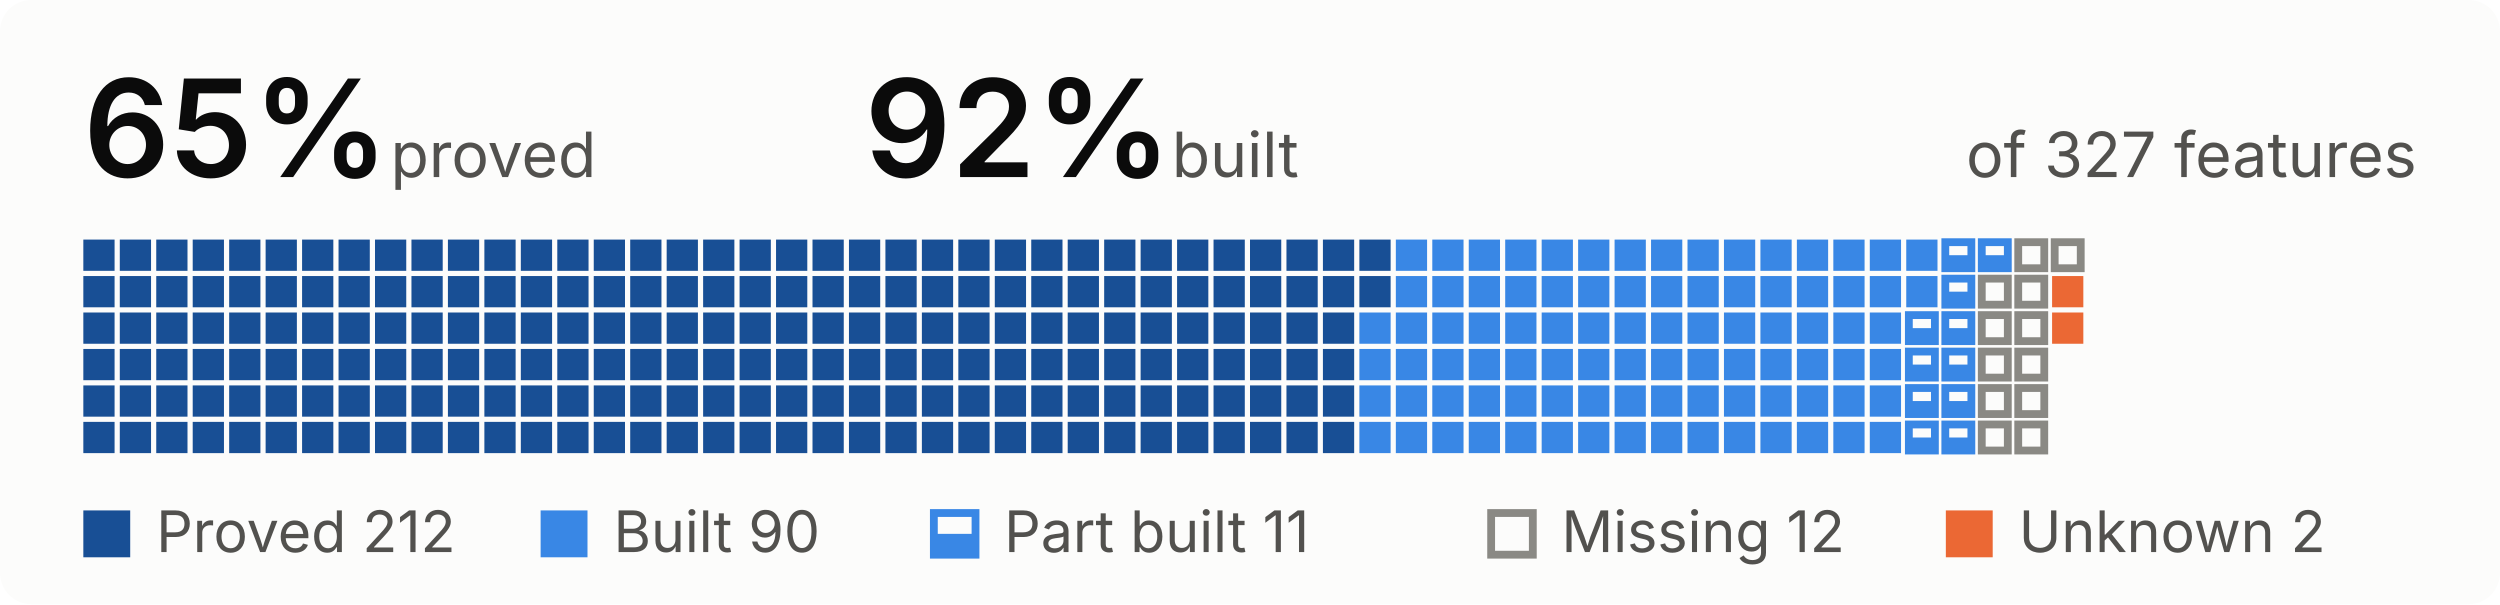
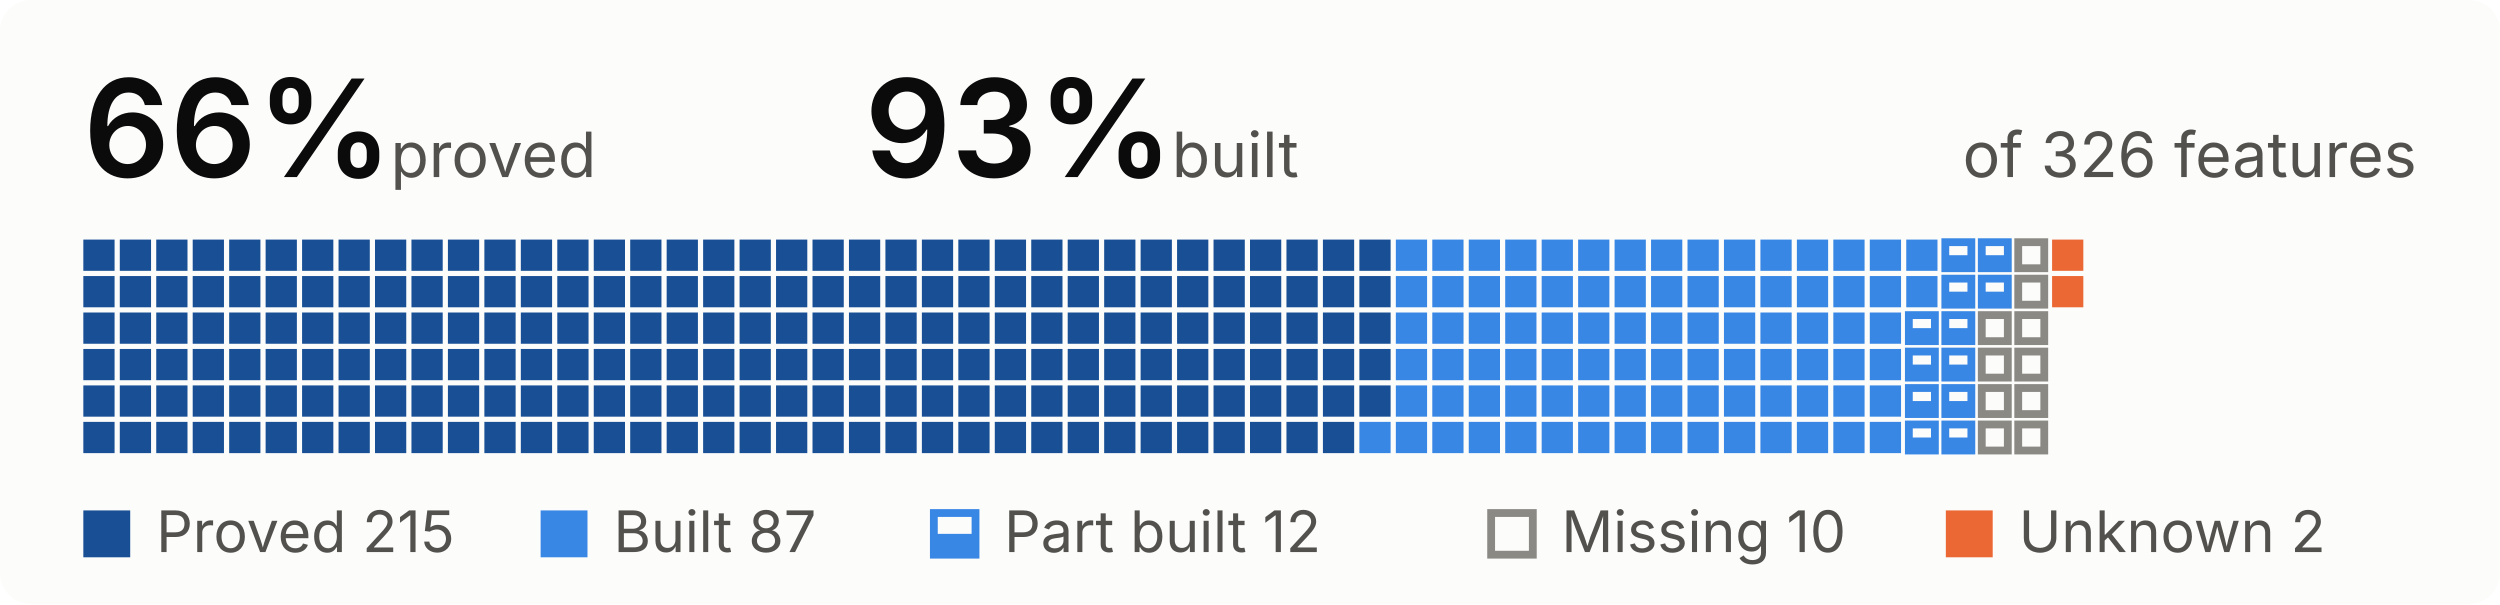
- <svg xmlns="http://www.w3.org/2000/svg" width="480" height="116" viewBox="0 0 480 116" role="img" aria-label="65 percent proved, 92 percent built, of 327 features">
+ <svg xmlns="http://www.w3.org/2000/svg" width="480" height="116" viewBox="0 0 480 116" role="img" aria-label="66 percent proved, 93 percent built, of 326 features">
  <style>
.bg{fill:#fcfcfb}.t{fill:#0b0b0b}.s{fill:#52514e}.rule{fill:#e1e0d9}
.proved{fill:#184f95}.built{fill:#3987e5}.unknown{fill:#eb6834}
.part-o{fill:none;stroke:#3987e5;stroke-width:1.5}.part-f{fill:#3987e5}
.missing{fill:none;stroke:#8a8984;stroke-width:1.5}
.pass{fill:#184f95}.fail{fill:#eb6834}.none{fill:none;stroke:#8a8984;stroke-width:1.5}
@media (prefers-color-scheme:dark){
.bg{fill:#1a1a19}.t{fill:#f0efec}.s{fill:#c3c2b7}.rule{fill:#383835}
.proved{fill:#86b6ef}.built{fill:#3987e5}.unknown{fill:#d95926}
.part-o{stroke:#3987e5}.part-f{fill:#3987e5}
.missing{stroke:#8d8c85}
.pass{fill:#86b6ef}.fail{fill:#d95926}.none{stroke:#8d8c85}
}
text{font-family:system-ui,-apple-system,"Segoe UI",sans-serif;font-size:12px}
.big{font-size:26px;font-weight:600}.b{font-weight:600}.xs{font-size:11px}
</style>
  <rect width="480" height="116" rx="6" class="bg" />
-   <text x="16.0" y="34.0" class="t big">65%</text>
+   <text x="16.0" y="34.0" class="t big">66%</text>
  <text x="75.0" y="34.0" class="s">proved</text>
-   <text x="166.0" y="34.0" class="t big">92%</text>
+   <text x="166.0" y="34.0" class="t big">93%</text>
  <text x="225.0" y="34.0" class="s">built</text>
-   <text x="464.0" y="34.0" class="s" text-anchor="end">of 327 features</text>
+   <text x="464.0" y="34.0" class="s" text-anchor="end">of 326 features</text>
  <rect x="16.0" y="46.0" width="6" height="6" class="proved" />
  <rect x="16.0" y="53.0" width="6" height="6" class="proved" />
  <rect x="16.0" y="60.0" width="6" height="6" class="proved" />
  <rect x="16.0" y="67.0" width="6" height="6" class="proved" />
  <rect x="16.0" y="74.0" width="6" height="6" class="proved" />
  <rect x="16.0" y="81.0" width="6" height="6" class="proved" />
  <rect x="23.0" y="46.0" width="6" height="6" class="proved" />
  <rect x="23.0" y="53.0" width="6" height="6" class="proved" />
  <rect x="23.0" y="60.0" width="6" height="6" class="proved" />
  <rect x="23.0" y="67.0" width="6" height="6" class="proved" />
  <rect x="23.0" y="74.0" width="6" height="6" class="proved" />
  <rect x="23.0" y="81.0" width="6" height="6" class="proved" />
  <rect x="30.0" y="46.0" width="6" height="6" class="proved" />
  <rect x="30.0" y="53.0" width="6" height="6" class="proved" />
  <rect x="30.0" y="60.0" width="6" height="6" class="proved" />
  <rect x="30.0" y="67.0" width="6" height="6" class="proved" />
  <rect x="30.0" y="74.0" width="6" height="6" class="proved" />
  <rect x="30.0" y="81.0" width="6" height="6" class="proved" />
  <rect x="37.0" y="46.0" width="6" height="6" class="proved" />
  <rect x="37.0" y="53.0" width="6" height="6" class="proved" />
  <rect x="37.0" y="60.0" width="6" height="6" class="proved" />
  <rect x="37.0" y="67.0" width="6" height="6" class="proved" />
  <rect x="37.0" y="74.0" width="6" height="6" class="proved" />
  <rect x="37.0" y="81.0" width="6" height="6" class="proved" />
  <rect x="44.0" y="46.0" width="6" height="6" class="proved" />
  <rect x="44.0" y="53.0" width="6" height="6" class="proved" />
  <rect x="44.0" y="60.0" width="6" height="6" class="proved" />
  <rect x="44.0" y="67.0" width="6" height="6" class="proved" />
  <rect x="44.0" y="74.0" width="6" height="6" class="proved" />
  <rect x="44.0" y="81.0" width="6" height="6" class="proved" />
  <rect x="51.0" y="46.0" width="6" height="6" class="proved" />
  <rect x="51.0" y="53.0" width="6" height="6" class="proved" />
  <rect x="51.0" y="60.0" width="6" height="6" class="proved" />
  <rect x="51.0" y="67.0" width="6" height="6" class="proved" />
  <rect x="51.0" y="74.0" width="6" height="6" class="proved" />
  <rect x="51.0" y="81.0" width="6" height="6" class="proved" />
  <rect x="58.0" y="46.0" width="6" height="6" class="proved" />
  <rect x="58.0" y="53.0" width="6" height="6" class="proved" />
  <rect x="58.0" y="60.0" width="6" height="6" class="proved" />
  <rect x="58.0" y="67.0" width="6" height="6" class="proved" />
  <rect x="58.0" y="74.0" width="6" height="6" class="proved" />
  <rect x="58.0" y="81.0" width="6" height="6" class="proved" />
  <rect x="65.0" y="46.0" width="6" height="6" class="proved" />
  <rect x="65.0" y="53.0" width="6" height="6" class="proved" />
  <rect x="65.0" y="60.0" width="6" height="6" class="proved" />
  <rect x="65.0" y="67.0" width="6" height="6" class="proved" />
  <rect x="65.0" y="74.0" width="6" height="6" class="proved" />
  <rect x="65.0" y="81.0" width="6" height="6" class="proved" />
  <rect x="72.0" y="46.0" width="6" height="6" class="proved" />
  <rect x="72.0" y="53.0" width="6" height="6" class="proved" />
  <rect x="72.0" y="60.0" width="6" height="6" class="proved" />
  <rect x="72.0" y="67.0" width="6" height="6" class="proved" />
  <rect x="72.0" y="74.0" width="6" height="6" class="proved" />
  <rect x="72.0" y="81.0" width="6" height="6" class="proved" />
  <rect x="79.0" y="46.0" width="6" height="6" class="proved" />
  <rect x="79.0" y="53.0" width="6" height="6" class="proved" />
  <rect x="79.0" y="60.0" width="6" height="6" class="proved" />
  <rect x="79.0" y="67.0" width="6" height="6" class="proved" />
  <rect x="79.0" y="74.0" width="6" height="6" class="proved" />
  <rect x="79.0" y="81.0" width="6" height="6" class="proved" />
  <rect x="86.0" y="46.0" width="6" height="6" class="proved" />
  <rect x="86.0" y="53.0" width="6" height="6" class="proved" />
  <rect x="86.0" y="60.0" width="6" height="6" class="proved" />
  <rect x="86.0" y="67.0" width="6" height="6" class="proved" />
  <rect x="86.0" y="74.0" width="6" height="6" class="proved" />
  <rect x="86.0" y="81.0" width="6" height="6" class="proved" />
  <rect x="93.0" y="46.0" width="6" height="6" class="proved" />
  <rect x="93.0" y="53.0" width="6" height="6" class="proved" />
  <rect x="93.0" y="60.0" width="6" height="6" class="proved" />
  <rect x="93.0" y="67.0" width="6" height="6" class="proved" />
  <rect x="93.0" y="74.0" width="6" height="6" class="proved" />
  <rect x="93.0" y="81.0" width="6" height="6" class="proved" />
  <rect x="100.0" y="46.0" width="6" height="6" class="proved" />
  <rect x="100.0" y="53.0" width="6" height="6" class="proved" />
  <rect x="100.0" y="60.0" width="6" height="6" class="proved" />
  <rect x="100.0" y="67.0" width="6" height="6" class="proved" />
  <rect x="100.0" y="74.0" width="6" height="6" class="proved" />
  <rect x="100.0" y="81.0" width="6" height="6" class="proved" />
  <rect x="107.0" y="46.0" width="6" height="6" class="proved" />
  <rect x="107.0" y="53.0" width="6" height="6" class="proved" />
  <rect x="107.0" y="60.0" width="6" height="6" class="proved" />
  <rect x="107.0" y="67.0" width="6" height="6" class="proved" />
  <rect x="107.0" y="74.0" width="6" height="6" class="proved" />
  <rect x="107.0" y="81.0" width="6" height="6" class="proved" />
  <rect x="114.0" y="46.0" width="6" height="6" class="proved" />
  <rect x="114.0" y="53.0" width="6" height="6" class="proved" />
  <rect x="114.0" y="60.0" width="6" height="6" class="proved" />
  <rect x="114.0" y="67.0" width="6" height="6" class="proved" />
  <rect x="114.0" y="74.0" width="6" height="6" class="proved" />
  <rect x="114.0" y="81.0" width="6" height="6" class="proved" />
  <rect x="121.0" y="46.0" width="6" height="6" class="proved" />
  <rect x="121.0" y="53.0" width="6" height="6" class="proved" />
  <rect x="121.0" y="60.0" width="6" height="6" class="proved" />
  <rect x="121.0" y="67.0" width="6" height="6" class="proved" />
  <rect x="121.0" y="74.0" width="6" height="6" class="proved" />
  <rect x="121.0" y="81.0" width="6" height="6" class="proved" />
  <rect x="128.0" y="46.0" width="6" height="6" class="proved" />
  <rect x="128.0" y="53.0" width="6" height="6" class="proved" />
  <rect x="128.0" y="60.0" width="6" height="6" class="proved" />
  <rect x="128.0" y="67.0" width="6" height="6" class="proved" />
  <rect x="128.0" y="74.0" width="6" height="6" class="proved" />
  <rect x="128.0" y="81.0" width="6" height="6" class="proved" />
  <rect x="135.0" y="46.0" width="6" height="6" class="proved" />
  <rect x="135.0" y="53.0" width="6" height="6" class="proved" />
  <rect x="135.0" y="60.0" width="6" height="6" class="proved" />
  <rect x="135.0" y="67.0" width="6" height="6" class="proved" />
  <rect x="135.0" y="74.0" width="6" height="6" class="proved" />
  <rect x="135.0" y="81.0" width="6" height="6" class="proved" />
  <rect x="142.0" y="46.0" width="6" height="6" class="proved" />
  <rect x="142.0" y="53.0" width="6" height="6" class="proved" />
  <rect x="142.0" y="60.0" width="6" height="6" class="proved" />
  <rect x="142.0" y="67.0" width="6" height="6" class="proved" />
  <rect x="142.0" y="74.0" width="6" height="6" class="proved" />
  <rect x="142.0" y="81.0" width="6" height="6" class="proved" />
  <rect x="149.0" y="46.0" width="6" height="6" class="proved" />
  <rect x="149.0" y="53.0" width="6" height="6" class="proved" />
  <rect x="149.0" y="60.0" width="6" height="6" class="proved" />
  <rect x="149.0" y="67.0" width="6" height="6" class="proved" />
  <rect x="149.0" y="74.0" width="6" height="6" class="proved" />
  <rect x="149.0" y="81.0" width="6" height="6" class="proved" />
  <rect x="156.0" y="46.0" width="6" height="6" class="proved" />
  <rect x="156.0" y="53.0" width="6" height="6" class="proved" />
  <rect x="156.0" y="60.0" width="6" height="6" class="proved" />
  <rect x="156.0" y="67.0" width="6" height="6" class="proved" />
  <rect x="156.0" y="74.0" width="6" height="6" class="proved" />
  <rect x="156.0" y="81.0" width="6" height="6" class="proved" />
  <rect x="163.0" y="46.0" width="6" height="6" class="proved" />
  <rect x="163.0" y="53.0" width="6" height="6" class="proved" />
  <rect x="163.0" y="60.0" width="6" height="6" class="proved" />
  <rect x="163.0" y="67.0" width="6" height="6" class="proved" />
  <rect x="163.0" y="74.0" width="6" height="6" class="proved" />
  <rect x="163.0" y="81.0" width="6" height="6" class="proved" />
  <rect x="170.0" y="46.0" width="6" height="6" class="proved" />
  <rect x="170.0" y="53.0" width="6" height="6" class="proved" />
  <rect x="170.0" y="60.0" width="6" height="6" class="proved" />
  <rect x="170.0" y="67.0" width="6" height="6" class="proved" />
  <rect x="170.0" y="74.0" width="6" height="6" class="proved" />
  <rect x="170.0" y="81.0" width="6" height="6" class="proved" />
  <rect x="177.0" y="46.0" width="6" height="6" class="proved" />
  <rect x="177.0" y="53.0" width="6" height="6" class="proved" />
  <rect x="177.0" y="60.0" width="6" height="6" class="proved" />
  <rect x="177.0" y="67.0" width="6" height="6" class="proved" />
  <rect x="177.0" y="74.0" width="6" height="6" class="proved" />
  <rect x="177.0" y="81.0" width="6" height="6" class="proved" />
  <rect x="184.0" y="46.0" width="6" height="6" class="proved" />
  <rect x="184.0" y="53.0" width="6" height="6" class="proved" />
  <rect x="184.0" y="60.0" width="6" height="6" class="proved" />
  <rect x="184.0" y="67.0" width="6" height="6" class="proved" />
  <rect x="184.0" y="74.0" width="6" height="6" class="proved" />
  <rect x="184.0" y="81.0" width="6" height="6" class="proved" />
  <rect x="191.0" y="46.0" width="6" height="6" class="proved" />
  <rect x="191.0" y="53.0" width="6" height="6" class="proved" />
  <rect x="191.0" y="60.0" width="6" height="6" class="proved" />
  <rect x="191.0" y="67.0" width="6" height="6" class="proved" />
  <rect x="191.0" y="74.0" width="6" height="6" class="proved" />
  <rect x="191.0" y="81.0" width="6" height="6" class="proved" />
  <rect x="198.0" y="46.0" width="6" height="6" class="proved" />
  <rect x="198.0" y="53.0" width="6" height="6" class="proved" />
  <rect x="198.0" y="60.0" width="6" height="6" class="proved" />
  <rect x="198.0" y="67.0" width="6" height="6" class="proved" />
  <rect x="198.0" y="74.0" width="6" height="6" class="proved" />
  <rect x="198.0" y="81.0" width="6" height="6" class="proved" />
  <rect x="205.0" y="46.0" width="6" height="6" class="proved" />
  <rect x="205.0" y="53.0" width="6" height="6" class="proved" />
  <rect x="205.0" y="60.0" width="6" height="6" class="proved" />
  <rect x="205.0" y="67.0" width="6" height="6" class="proved" />
  <rect x="205.0" y="74.0" width="6" height="6" class="proved" />
  <rect x="205.0" y="81.0" width="6" height="6" class="proved" />
  <rect x="212.0" y="46.0" width="6" height="6" class="proved" />
  <rect x="212.0" y="53.0" width="6" height="6" class="proved" />
  <rect x="212.0" y="60.0" width="6" height="6" class="proved" />
  <rect x="212.0" y="67.0" width="6" height="6" class="proved" />
  <rect x="212.0" y="74.0" width="6" height="6" class="proved" />
  <rect x="212.0" y="81.0" width="6" height="6" class="proved" />
  <rect x="219.0" y="46.0" width="6" height="6" class="proved" />
  <rect x="219.0" y="53.0" width="6" height="6" class="proved" />
  <rect x="219.0" y="60.0" width="6" height="6" class="proved" />
  <rect x="219.0" y="67.0" width="6" height="6" class="proved" />
  <rect x="219.0" y="74.0" width="6" height="6" class="proved" />
  <rect x="219.0" y="81.0" width="6" height="6" class="proved" />
  <rect x="226.0" y="46.0" width="6" height="6" class="proved" />
  <rect x="226.0" y="53.0" width="6" height="6" class="proved" />
  <rect x="226.0" y="60.0" width="6" height="6" class="proved" />
  <rect x="226.0" y="67.0" width="6" height="6" class="proved" />
  <rect x="226.0" y="74.0" width="6" height="6" class="proved" />
  <rect x="226.0" y="81.0" width="6" height="6" class="proved" />
  <rect x="233.0" y="46.0" width="6" height="6" class="proved" />
  <rect x="233.0" y="53.0" width="6" height="6" class="proved" />
  <rect x="233.0" y="60.0" width="6" height="6" class="proved" />
  <rect x="233.0" y="67.0" width="6" height="6" class="proved" />
  <rect x="233.0" y="74.0" width="6" height="6" class="proved" />
  <rect x="233.0" y="81.0" width="6" height="6" class="proved" />
  <rect x="240.0" y="46.0" width="6" height="6" class="proved" />
  <rect x="240.0" y="53.0" width="6" height="6" class="proved" />
  <rect x="240.0" y="60.0" width="6" height="6" class="proved" />
  <rect x="240.0" y="67.0" width="6" height="6" class="proved" />
  <rect x="240.0" y="74.0" width="6" height="6" class="proved" />
  <rect x="240.0" y="81.0" width="6" height="6" class="proved" />
  <rect x="247.0" y="46.0" width="6" height="6" class="proved" />
  <rect x="247.0" y="53.0" width="6" height="6" class="proved" />
  <rect x="247.0" y="60.0" width="6" height="6" class="proved" />
  <rect x="247.0" y="67.0" width="6" height="6" class="proved" />
  <rect x="247.0" y="74.0" width="6" height="6" class="proved" />
  <rect x="247.0" y="81.0" width="6" height="6" class="proved" />
  <rect x="254.0" y="46.0" width="6" height="6" class="proved" />
  <rect x="254.0" y="53.0" width="6" height="6" class="proved" />
  <rect x="254.0" y="60.0" width="6" height="6" class="proved" />
  <rect x="254.0" y="67.0" width="6" height="6" class="proved" />
  <rect x="254.0" y="74.0" width="6" height="6" class="proved" />
  <rect x="254.0" y="81.0" width="6" height="6" class="proved" />
  <rect x="261.0" y="46.0" width="6" height="6" class="proved" />
  <rect x="261.0" y="53.0" width="6" height="6" class="proved" />
-   <rect x="261.0" y="60.0" width="6" height="6" class="built" />
-   <rect x="261.0" y="67.0" width="6" height="6" class="built" />
-   <rect x="261.0" y="74.0" width="6" height="6" class="built" />
+   <rect x="261.0" y="60.0" width="6" height="6" class="proved" />
+   <rect x="261.0" y="67.0" width="6" height="6" class="proved" />
+   <rect x="261.0" y="74.0" width="6" height="6" class="proved" />
  <rect x="261.0" y="81.0" width="6" height="6" class="built" />
  <rect x="268.0" y="46.0" width="6" height="6" class="built" />
  <rect x="268.0" y="53.0" width="6" height="6" class="built" />
  <rect x="268.0" y="60.0" width="6" height="6" class="built" />
  <rect x="268.0" y="67.0" width="6" height="6" class="built" />
  <rect x="268.0" y="74.0" width="6" height="6" class="built" />
  <rect x="268.0" y="81.0" width="6" height="6" class="built" />
  <rect x="275.0" y="46.0" width="6" height="6" class="built" />
  <rect x="275.0" y="53.0" width="6" height="6" class="built" />
  <rect x="275.0" y="60.0" width="6" height="6" class="built" />
  <rect x="275.0" y="67.0" width="6" height="6" class="built" />
  <rect x="275.0" y="74.0" width="6" height="6" class="built" />
  <rect x="275.0" y="81.0" width="6" height="6" class="built" />
  <rect x="282.0" y="46.0" width="6" height="6" class="built" />
  <rect x="282.0" y="53.0" width="6" height="6" class="built" />
  <rect x="282.0" y="60.0" width="6" height="6" class="built" />
  <rect x="282.0" y="67.0" width="6" height="6" class="built" />
  <rect x="282.0" y="74.0" width="6" height="6" class="built" />
  <rect x="282.0" y="81.0" width="6" height="6" class="built" />
  <rect x="289.0" y="46.0" width="6" height="6" class="built" />
  <rect x="289.0" y="53.0" width="6" height="6" class="built" />
  <rect x="289.0" y="60.0" width="6" height="6" class="built" />
  <rect x="289.0" y="67.0" width="6" height="6" class="built" />
  <rect x="289.0" y="74.0" width="6" height="6" class="built" />
  <rect x="289.0" y="81.0" width="6" height="6" class="built" />
  <rect x="296.0" y="46.0" width="6" height="6" class="built" />
  <rect x="296.0" y="53.0" width="6" height="6" class="built" />
  <rect x="296.0" y="60.0" width="6" height="6" class="built" />
  <rect x="296.0" y="67.0" width="6" height="6" class="built" />
  <rect x="296.0" y="74.0" width="6" height="6" class="built" />
  <rect x="296.0" y="81.0" width="6" height="6" class="built" />
  <rect x="303.0" y="46.0" width="6" height="6" class="built" />
  <rect x="303.0" y="53.0" width="6" height="6" class="built" />
  <rect x="303.0" y="60.0" width="6" height="6" class="built" />
  <rect x="303.0" y="67.0" width="6" height="6" class="built" />
  <rect x="303.0" y="74.0" width="6" height="6" class="built" />
  <rect x="303.0" y="81.0" width="6" height="6" class="built" />
  <rect x="310.0" y="46.0" width="6" height="6" class="built" />
  <rect x="310.0" y="53.0" width="6" height="6" class="built" />
  <rect x="310.0" y="60.0" width="6" height="6" class="built" />
  <rect x="310.0" y="67.0" width="6" height="6" class="built" />
  <rect x="310.0" y="74.0" width="6" height="6" class="built" />
  <rect x="310.0" y="81.0" width="6" height="6" class="built" />
  <rect x="317.0" y="46.0" width="6" height="6" class="built" />
  <rect x="317.0" y="53.0" width="6" height="6" class="built" />
  <rect x="317.0" y="60.0" width="6" height="6" class="built" />
  <rect x="317.0" y="67.0" width="6" height="6" class="built" />
  <rect x="317.0" y="74.0" width="6" height="6" class="built" />
  <rect x="317.0" y="81.0" width="6" height="6" class="built" />
  <rect x="324.0" y="46.0" width="6" height="6" class="built" />
  <rect x="324.0" y="53.0" width="6" height="6" class="built" />
  <rect x="324.0" y="60.0" width="6" height="6" class="built" />
  <rect x="324.0" y="67.0" width="6" height="6" class="built" />
  <rect x="324.0" y="74.0" width="6" height="6" class="built" />
  <rect x="324.0" y="81.0" width="6" height="6" class="built" />
  <rect x="331.0" y="46.0" width="6" height="6" class="built" />
  <rect x="331.0" y="53.0" width="6" height="6" class="built" />
  <rect x="331.0" y="60.0" width="6" height="6" class="built" />
  <rect x="331.0" y="67.0" width="6" height="6" class="built" />
  <rect x="331.0" y="74.0" width="6" height="6" class="built" />
  <rect x="331.0" y="81.0" width="6" height="6" class="built" />
  <rect x="338.0" y="46.0" width="6" height="6" class="built" />
  <rect x="338.0" y="53.0" width="6" height="6" class="built" />
  <rect x="338.0" y="60.0" width="6" height="6" class="built" />
  <rect x="338.0" y="67.0" width="6" height="6" class="built" />
  <rect x="338.0" y="74.0" width="6" height="6" class="built" />
  <rect x="338.0" y="81.0" width="6" height="6" class="built" />
  <rect x="345.0" y="46.0" width="6" height="6" class="built" />
  <rect x="345.0" y="53.0" width="6" height="6" class="built" />
  <rect x="345.0" y="60.0" width="6" height="6" class="built" />
  <rect x="345.0" y="67.0" width="6" height="6" class="built" />
  <rect x="345.0" y="74.0" width="6" height="6" class="built" />
  <rect x="345.0" y="81.0" width="6" height="6" class="built" />
  <rect x="352.0" y="46.0" width="6" height="6" class="built" />
  <rect x="352.0" y="53.0" width="6" height="6" class="built" />
  <rect x="352.0" y="60.0" width="6" height="6" class="built" />
  <rect x="352.0" y="67.0" width="6" height="6" class="built" />
  <rect x="352.0" y="74.0" width="6" height="6" class="built" />
  <rect x="352.0" y="81.0" width="6" height="6" class="built" />
  <rect x="359.0" y="46.0" width="6" height="6" class="built" />
  <rect x="359.0" y="53.0" width="6" height="6" class="built" />
  <rect x="359.0" y="60.0" width="6" height="6" class="built" />
  <rect x="359.0" y="67.0" width="6" height="6" class="built" />
  <rect x="359.0" y="74.0" width="6" height="6" class="built" />
  <rect x="359.0" y="81.0" width="6" height="6" class="built" />
  <rect x="366.0" y="46.0" width="6" height="6" class="built" />
  <rect x="366.0" y="53.0" width="6" height="6" class="built" />
  <rect x="366.5" y="60.5" width="5" height="5" fill="none" class="part-o" />
  <rect x="366.0" y="63.0" width="6" height="3.0" class="part-f" />
  <rect x="366.5" y="67.5" width="5" height="5" fill="none" class="part-o" />
  <rect x="366.0" y="70.0" width="6" height="3.0" class="part-f" />
  <rect x="366.5" y="74.5" width="5" height="5" fill="none" class="part-o" />
  <rect x="366.0" y="77.0" width="6" height="3.0" class="part-f" />
  <rect x="366.5" y="81.5" width="5" height="5" fill="none" class="part-o" />
  <rect x="366.0" y="84.0" width="6" height="3.0" class="part-f" />
  <rect x="373.5" y="46.5" width="5" height="5" fill="none" class="part-o" />
  <rect x="373.0" y="49.0" width="6" height="3.0" class="part-f" />
  <rect x="373.5" y="53.5" width="5" height="5" fill="none" class="part-o" />
  <rect x="373.0" y="56.0" width="6" height="3.0" class="part-f" />
  <rect x="373.5" y="60.5" width="5" height="5" fill="none" class="part-o" />
  <rect x="373.0" y="63.0" width="6" height="3.0" class="part-f" />
  <rect x="373.5" y="67.5" width="5" height="5" fill="none" class="part-o" />
  <rect x="373.0" y="70.0" width="6" height="3.0" class="part-f" />
  <rect x="373.5" y="74.5" width="5" height="5" fill="none" class="part-o" />
  <rect x="373.0" y="77.0" width="6" height="3.0" class="part-f" />
  <rect x="373.5" y="81.5" width="5" height="5" fill="none" class="part-o" />
  <rect x="373.0" y="84.0" width="6" height="3.0" class="part-f" />
  <rect x="380.5" y="46.5" width="5" height="5" fill="none" class="part-o" />
  <rect x="380.0" y="49.0" width="6" height="3.0" class="part-f" />
-   <rect x="380.5" y="53.5" width="5" height="5" fill="none" class="missing" />
+   <rect x="380.5" y="53.5" width="5" height="5" fill="none" class="part-o" />
+   <rect x="380.0" y="56.0" width="6" height="3.0" class="part-f" />
  <rect x="380.5" y="60.5" width="5" height="5" fill="none" class="missing" />
  <rect x="380.5" y="67.5" width="5" height="5" fill="none" class="missing" />
  <rect x="380.5" y="74.5" width="5" height="5" fill="none" class="missing" />
  <rect x="380.5" y="81.5" width="5" height="5" fill="none" class="missing" />
  <rect x="387.5" y="46.5" width="5" height="5" fill="none" class="missing" />
  <rect x="387.5" y="53.5" width="5" height="5" fill="none" class="missing" />
  <rect x="387.5" y="60.5" width="5" height="5" fill="none" class="missing" />
  <rect x="387.5" y="67.5" width="5" height="5" fill="none" class="missing" />
  <rect x="387.5" y="74.5" width="5" height="5" fill="none" class="missing" />
  <rect x="387.5" y="81.5" width="5" height="5" fill="none" class="missing" />
-   <rect x="394.5" y="46.5" width="5" height="5" fill="none" class="missing" />
+   <rect x="394.0" y="46.0" width="6" height="6" class="unknown" />
  <rect x="394.0" y="53.0" width="6" height="6" class="unknown" />
-   <rect x="394.0" y="60.0" width="6" height="6" class="unknown" />
  <rect x="16.0" y="98.0" width="9" height="9" class="proved" />
-   <text x="30.0" y="106.0" class="s xs">Proved 212</text>
+   <text x="30.0" y="106.0" class="s xs">Proved 215</text>
  <rect x="103.8" y="98.0" width="9" height="9" class="built" />
-   <text x="117.8" y="106.0" class="s xs">Built 90</text>
+   <text x="117.8" y="106.0" class="s xs">Built 87</text>
  <rect x="179.3" y="98.5" width="8" height="8" fill="none" class="part-o" />
  <rect x="178.8" y="102.5" width="9" height="4.5" class="part-f" />
-   <text x="192.8" y="106.0" class="s xs">Part built 11</text>
+   <text x="192.8" y="106.0" class="s xs">Part built 12</text>
  <rect x="286.3" y="98.5" width="8" height="8" fill="none" class="missing" />
-   <text x="299.8" y="106.0" class="s xs">Missing 12</text>
+   <text x="299.8" y="106.0" class="s xs">Missing 10</text>
  <rect x="373.6" y="98.0" width="9" height="9" class="unknown" />
  <text x="387.6" y="106.0" class="s xs">Unknown 2</text>
</svg>
